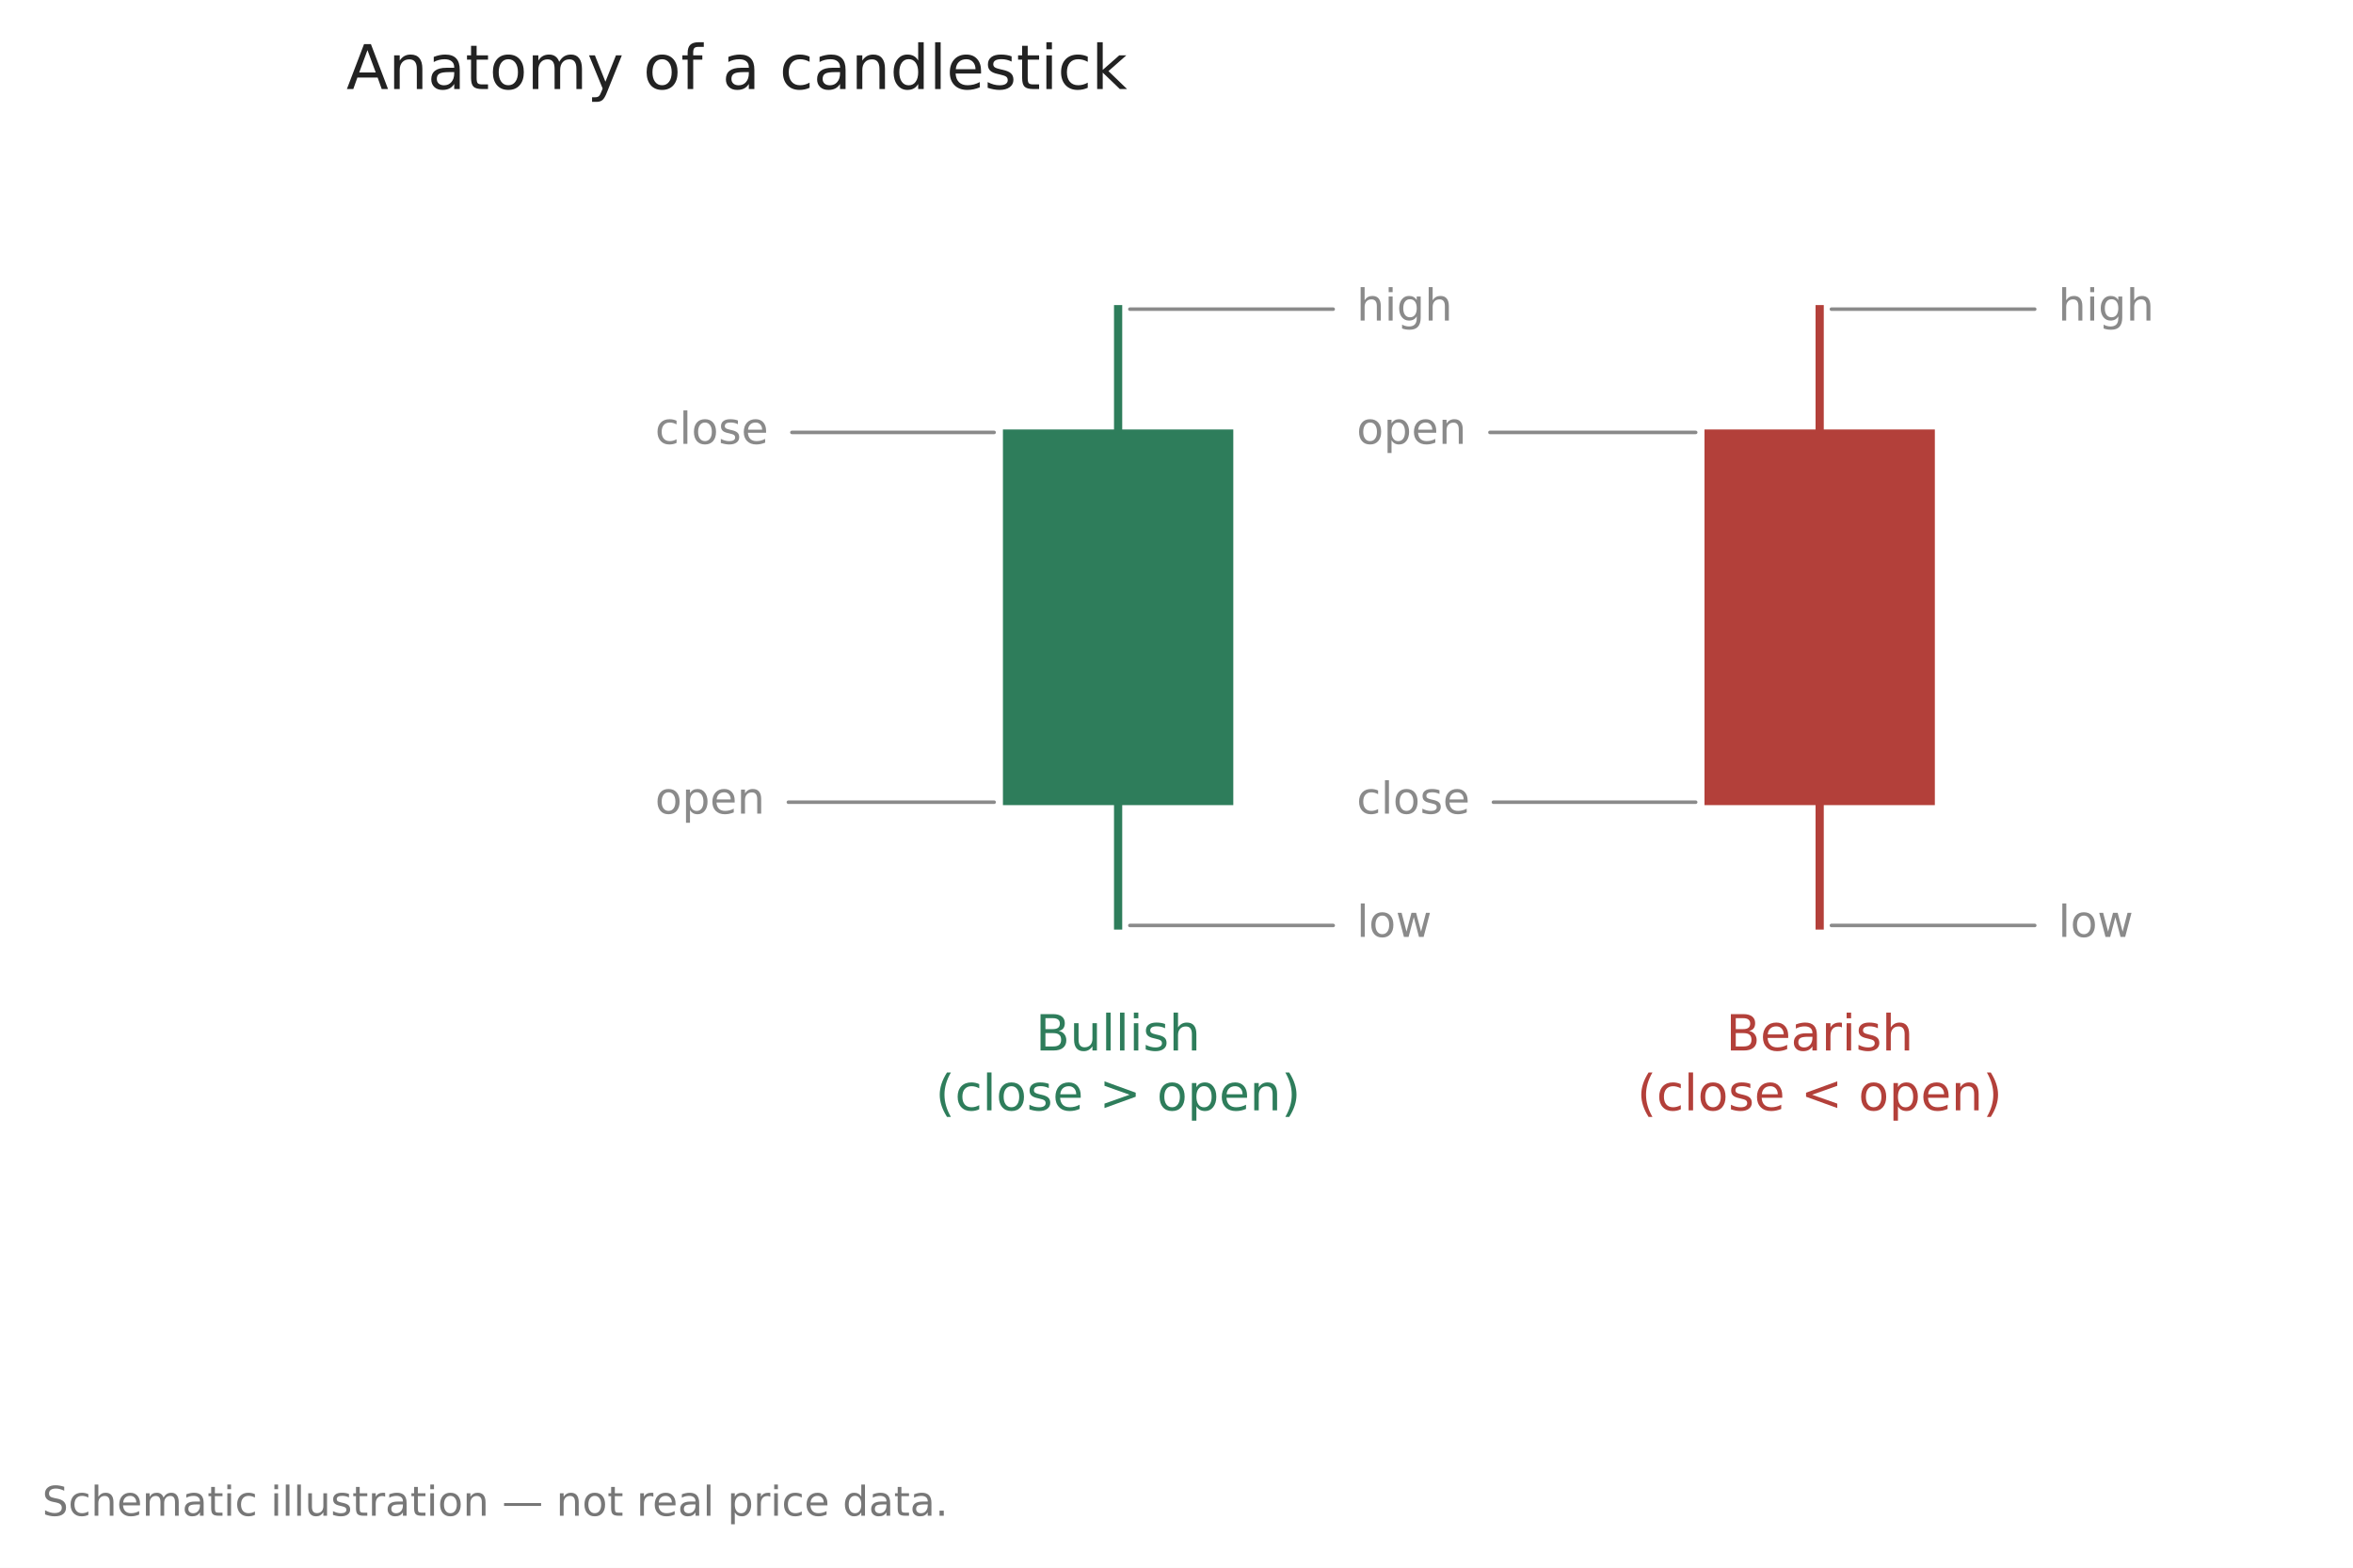
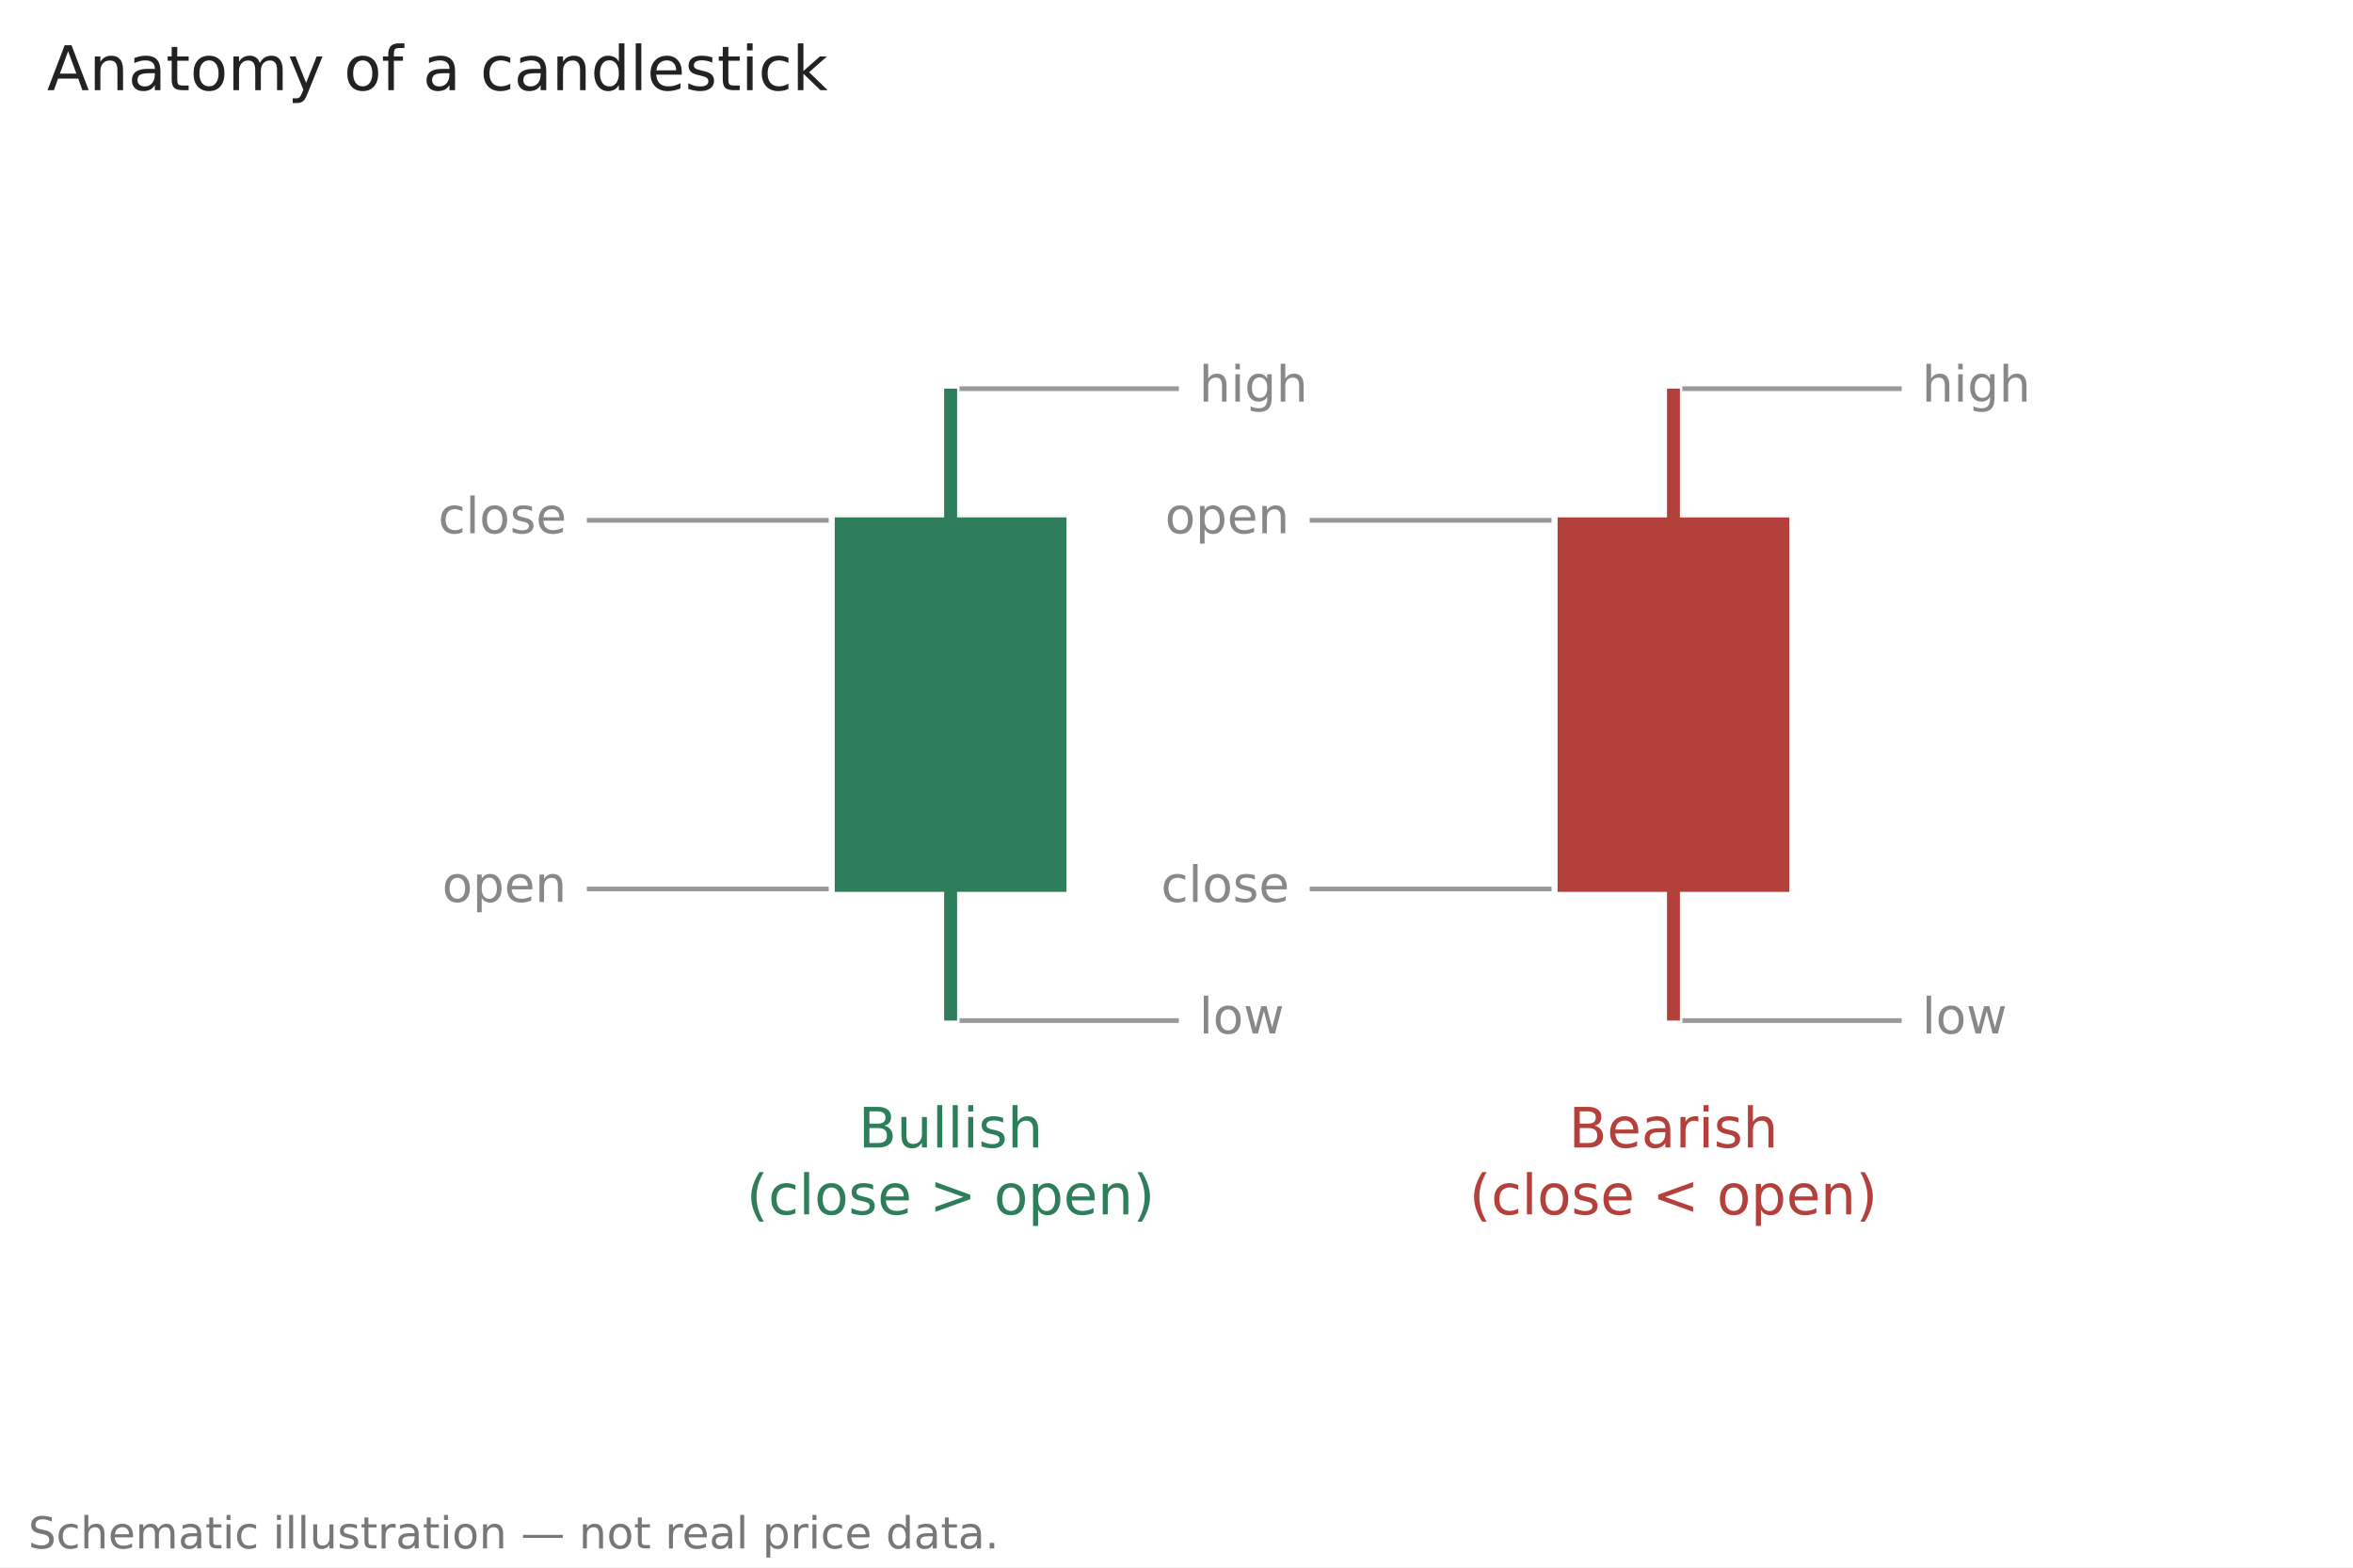
- <svg xmlns="http://www.w3.org/2000/svg" xmlns:xlink="http://www.w3.org/1999/xlink" width="401.04pt" height="267.228pt" viewBox="0 0 401.04 267.228" version="1.1">
+ <svg xmlns="http://www.w3.org/2000/svg" width="401.04pt" height="267.12pt" viewBox="0 0 401.04 267.12" version="1.1">
  <defs>
    <style type="text/css">*{stroke-linejoin: round; stroke-linecap: butt}</style>
  </defs>
  <g id="figure_1">
    <g id="patch_1">
-       <path d="M 0 267.228  L 401.04 267.228  L 401.04 0  L 0 0  z " style="fill: #ffffff" />
+       <path d="M 0 267.12  L 401.04 267.12  L 401.04 0  L 0 0  z " style="fill: #ffffff" />
    </g>
    <g id="axes_1">
      <g id="patch_2">
-         <path d="M 59.04 220.762  L 393.84 220.762  L 393.84 21.178  L 59.04 21.178  z " style="fill: #ffffff" />
+         <path d="M 142.77 151.51  L 181.27 151.51  L 181.27 88.684  L 142.77 88.684  z " clip-path="url(#p4217f187a1)" style="fill: #2e7d5b; stroke: #2e7d5b; stroke-linejoin: miter" />
      </g>
      <g id="patch_3">
-         <path d="M 171.437 136.727  L 209.7 136.727  L 209.7 73.7  L 171.437 73.7  z " clip-path="url(#p372384326c)" style="fill: #2e7d5b; stroke: #2e7d5b; stroke-linejoin: miter" />
+         <path d="M 265.97 151.51  L 304.47 151.51  L 304.47 88.684  L 265.97 88.684  z " clip-path="url(#p4217f187a1)" style="fill: #b3403a; stroke: #b3403a; stroke-linejoin: miter" />
      </g>
-       <g id="patch_4">
-         <path d="M 291.009 136.727  L 329.271 136.727  L 329.271 73.7  L 291.009 73.7  z " clip-path="url(#p372384326c)" style="fill: #b3403a; stroke: #b3403a; stroke-linejoin: miter" />
-       </g>
-       <g id="matplotlib.axis_1" />
-       <g id="matplotlib.axis_2" />
      <g id="line2d_1">
-         <path d="M 190.569 157.736  L 190.569 52.692  " clip-path="url(#p372384326c)" style="fill: none; stroke: #2e7d5b; stroke-width: 1.4; stroke-linecap: square" />
+         <path d="M 162.02 173.949  L 162.02 66.246  " clip-path="url(#p4217f187a1)" style="fill: none; stroke: #2e7d5b; stroke-width: 2.2" />
      </g>
      <g id="line2d_2">
-         <path d="M 310.14 157.736  L 310.14 52.692  " clip-path="url(#p372384326c)" style="fill: none; stroke: #b3403a; stroke-width: 1.4; stroke-linecap: square" />
+         <path d="M 163.945 66.246  L 200.52 66.246  " clip-path="url(#p4217f187a1)" style="fill: none; stroke: #999999; stroke-width: 0.8; stroke-linecap: square" />
+       </g>
+       <g id="line2d_3">
+         <path d="M 163.945 173.949  L 200.52 173.949  " clip-path="url(#p4217f187a1)" style="fill: none; stroke: #999999; stroke-width: 0.8; stroke-linecap: square" />
+       </g>
+       <g id="line2d_4">
+         <path d="M 100.42 88.684  L 140.845 88.684  " clip-path="url(#p4217f187a1)" style="fill: none; stroke: #999999; stroke-width: 0.8; stroke-linecap: square" />
+       </g>
+       <g id="line2d_5">
+         <path d="M 100.42 151.51  L 140.845 151.51  " clip-path="url(#p4217f187a1)" style="fill: none; stroke: #999999; stroke-width: 0.8; stroke-linecap: square" />
+       </g>
+       <g id="line2d_6">
+         <path d="M 285.22 173.949  L 285.22 66.246  " clip-path="url(#p4217f187a1)" style="fill: none; stroke: #b3403a; stroke-width: 2.2" />
+       </g>
+       <g id="line2d_7">
+         <path d="M 287.145 66.246  L 323.719 66.246  " clip-path="url(#p4217f187a1)" style="fill: none; stroke: #999999; stroke-width: 0.8; stroke-linecap: square" />
+       </g>
+       <g id="line2d_8">
+         <path d="M 287.145 173.949  L 323.719 173.949  " clip-path="url(#p4217f187a1)" style="fill: none; stroke: #999999; stroke-width: 0.8; stroke-linecap: square" />
+       </g>
+       <g id="line2d_9">
+         <path d="M 223.62 151.51  L 264.045 151.51  " clip-path="url(#p4217f187a1)" style="fill: none; stroke: #999999; stroke-width: 0.8; stroke-linecap: square" />
+       </g>
+       <g id="line2d_10">
+         <path d="M 223.62 88.684  L 264.045 88.684  " clip-path="url(#p4217f187a1)" style="fill: none; stroke: #999999; stroke-width: 0.8; stroke-linecap: square" />
      </g>
      <g id="text_1">
-         <g style="fill: #2e7d5b" transform="translate(176.5097 179.0468) scale(0.085 -0.085)">
-           <defs>
-             <path id="DejaVuSans-25" d="M 1259 2228  L 1259 519  L 2272 519  Q 2781 519 3026 730  Q 3272 941 3272 1375  Q 3272 1813 3026 2020  Q 2781 2228 2272 2228  L 1259 2228  z M 1259 4147  L 1259 2741  L 2194 2741  Q 2656 2741 2882 2914  Q 3109 3088 3109 3444  Q 3109 3797 2882 3972  Q 2656 4147 2194 4147  L 1259 4147  z M 628 4666  L 2241 4666  Q 2963 4666 3353 4366  Q 3744 4066 3744 3513  Q 3744 3084 3544 2831  Q 3344 2578 2956 2516  Q 3422 2416 3680 2098  Q 3938 1781 3938 1306  Q 3938 681 3513 340  Q 3088 0 2303 0  L 628 0  L 628 4666  z " transform="scale(0.015625)" />
-             <path id="DejaVuSans-58" d="M 544 1381  L 544 3500  L 1119 3500  L 1119 1403  Q 1119 906 1312 657  Q 1506 409 1894 409  Q 2359 409 2629 706  Q 2900 1003 2900 1516  L 2900 3500  L 3475 3500  L 3475 0  L 2900 0  L 2900 538  Q 2691 219 2414 64  Q 2138 -91 1772 -91  Q 1169 -91 856 284  Q 544 659 544 1381  z M 1991 3584  L 1991 3584  z " transform="scale(0.015625)" />
-             <path id="DejaVuSans-4f" d="M 603 4863  L 1178 4863  L 1178 0  L 603 0  L 603 4863  z " transform="scale(0.015625)" />
-             <path id="DejaVuSans-4c" d="M 603 3500  L 1178 3500  L 1178 0  L 603 0  L 603 3500  z M 603 4863  L 1178 4863  L 1178 4134  L 603 4134  L 603 4863  z " transform="scale(0.015625)" />
-             <path id="DejaVuSans-56" d="M 2834 3397  L 2834 2853  Q 2591 2978 2328 3040  Q 2066 3103 1784 3103  Q 1356 3103 1142 2972  Q 928 2841 928 2578  Q 928 2378 1081 2264  Q 1234 2150 1697 2047  L 1894 2003  Q 2506 1872 2764 1633  Q 3022 1394 3022 966  Q 3022 478 2636 193  Q 2250 -91 1575 -91  Q 1294 -91 989 -36  Q 684 19 347 128  L 347 722  Q 666 556 975 473  Q 1284 391 1588 391  Q 1994 391 2212 530  Q 2431 669 2431 922  Q 2431 1156 2273 1281  Q 2116 1406 1581 1522  L 1381 1569  Q 847 1681 609 1914  Q 372 2147 372 2553  Q 372 3047 722 3315  Q 1072 3584 1716 3584  Q 2034 3584 2315 3537  Q 2597 3491 2834 3397  z " transform="scale(0.015625)" />
-             <path id="DejaVuSans-4b" d="M 3513 2113  L 3513 0  L 2938 0  L 2938 2094  Q 2938 2591 2744 2837  Q 2550 3084 2163 3084  Q 1697 3084 1428 2787  Q 1159 2491 1159 1978  L 1159 0  L 581 0  L 581 4863  L 1159 4863  L 1159 2956  Q 1366 3272 1645 3428  Q 1925 3584 2291 3584  Q 2894 3584 3203 3211  Q 3513 2838 3513 2113  z " transform="scale(0.015625)" />
-           </defs>
-           <use xlink:href="#DejaVuSans-25" />
-           <use xlink:href="#DejaVuSans-58" transform="translate(68.60938 0)" />
-           <use xlink:href="#DejaVuSans-4f" transform="translate(131.9844 0)" />
-           <use xlink:href="#DejaVuSans-4f" transform="translate(159.7656 0)" />
-           <use xlink:href="#DejaVuSans-4c" transform="translate(187.5469 0)" />
-           <use xlink:href="#DejaVuSans-56" transform="translate(215.3281 0)" />
-           <use xlink:href="#DejaVuSans-4b" transform="translate(267.4219 0)" />
-         </g>
-         <g style="fill: #2e7d5b" transform="translate(159.4353 189.2491) scale(0.085 -0.085)">
-           <defs>
-             <path id="DejaVuSans-b" d="M 1984 4856  Q 1566 4138 1362 3434  Q 1159 2731 1159 2009  Q 1159 1288 1364 580  Q 1569 -128 1984 -844  L 1484 -844  Q 1016 -109 783 600  Q 550 1309 550 2009  Q 550 2706 781 3412  Q 1013 4119 1484 4856  L 1984 4856  z " transform="scale(0.015625)" />
-             <path id="DejaVuSans-46" d="M 3122 3366  L 3122 2828  Q 2878 2963 2633 3030  Q 2388 3097 2138 3097  Q 1578 3097 1268 2742  Q 959 2388 959 1747  Q 959 1106 1268 751  Q 1578 397 2138 397  Q 2388 397 2633 464  Q 2878 531 3122 666  L 3122 134  Q 2881 22 2623 -34  Q 2366 -91 2075 -91  Q 1284 -91 818 406  Q 353 903 353 1747  Q 353 2603 823 3093  Q 1294 3584 2113 3584  Q 2378 3584 2631 3529  Q 2884 3475 3122 3366  z " transform="scale(0.015625)" />
-             <path id="DejaVuSans-52" d="M 1959 3097  Q 1497 3097 1228 2736  Q 959 2375 959 1747  Q 959 1119 1226 758  Q 1494 397 1959 397  Q 2419 397 2687 759  Q 2956 1122 2956 1747  Q 2956 2369 2687 2733  Q 2419 3097 1959 3097  z M 1959 3584  Q 2709 3584 3137 3096  Q 3566 2609 3566 1747  Q 3566 888 3137 398  Q 2709 -91 1959 -91  Q 1206 -91 779 398  Q 353 888 353 1747  Q 353 2609 779 3096  Q 1206 3584 1959 3584  z " transform="scale(0.015625)" />
-             <path id="DejaVuSans-48" d="M 3597 1894  L 3597 1613  L 953 1613  Q 991 1019 1311 708  Q 1631 397 2203 397  Q 2534 397 2845 478  Q 3156 559 3463 722  L 3463 178  Q 3153 47 2828 -22  Q 2503 -91 2169 -91  Q 1331 -91 842 396  Q 353 884 353 1716  Q 353 2575 817 3079  Q 1281 3584 2069 3584  Q 2775 3584 3186 3129  Q 3597 2675 3597 1894  z M 3022 2063  Q 3016 2534 2758 2815  Q 2500 3097 2075 3097  Q 1594 3097 1305 2825  Q 1016 2553 972 2059  L 3022 2063  z " transform="scale(0.015625)" />
-             <path id="DejaVuSans-3" transform="scale(0.015625)" />
-             <path id="DejaVuSans-21" d="M 678 3150  L 678 3719  L 4684 2266  L 4684 1747  L 678 294  L 678 863  L 3897 2003  L 678 3150  z " transform="scale(0.015625)" />
-             <path id="DejaVuSans-53" d="M 1159 525  L 1159 -1331  L 581 -1331  L 581 3500  L 1159 3500  L 1159 2969  Q 1341 3281 1617 3432  Q 1894 3584 2278 3584  Q 2916 3584 3314 3078  Q 3713 2572 3713 1747  Q 3713 922 3314 415  Q 2916 -91 2278 -91  Q 1894 -91 1617 61  Q 1341 213 1159 525  z M 3116 1747  Q 3116 2381 2855 2742  Q 2594 3103 2138 3103  Q 1681 3103 1420 2742  Q 1159 2381 1159 1747  Q 1159 1113 1420 752  Q 1681 391 2138 391  Q 2594 391 2855 752  Q 3116 1113 3116 1747  z " transform="scale(0.015625)" />
-             <path id="DejaVuSans-51" d="M 3513 2113  L 3513 0  L 2938 0  L 2938 2094  Q 2938 2591 2744 2837  Q 2550 3084 2163 3084  Q 1697 3084 1428 2787  Q 1159 2491 1159 1978  L 1159 0  L 581 0  L 581 3500  L 1159 3500  L 1159 2956  Q 1366 3272 1645 3428  Q 1925 3584 2291 3584  Q 2894 3584 3203 3211  Q 3513 2838 3513 2113  z " transform="scale(0.015625)" />
-             <path id="DejaVuSans-c" d="M 513 4856  L 1013 4856  Q 1481 4119 1714 3412  Q 1947 2706 1947 2009  Q 1947 1309 1714 600  Q 1481 -109 1013 -844  L 513 -844  Q 928 -128 1133 580  Q 1338 1288 1338 2009  Q 1338 2731 1133 3434  Q 928 4138 513 4856  z " transform="scale(0.015625)" />
-           </defs>
-           <use xlink:href="#DejaVuSans-b" />
-           <use xlink:href="#DejaVuSans-46" transform="translate(39.01562 0)" />
-           <use xlink:href="#DejaVuSans-4f" transform="translate(94 0)" />
-           <use xlink:href="#DejaVuSans-52" transform="translate(121.7812 0)" />
-           <use xlink:href="#DejaVuSans-56" transform="translate(182.9688 0)" />
-           <use xlink:href="#DejaVuSans-48" transform="translate(235.0625 0)" />
-           <use xlink:href="#DejaVuSans-3" transform="translate(296.5938 0)" />
-           <use xlink:href="#DejaVuSans-21" transform="translate(328.375 0)" />
-           <use xlink:href="#DejaVuSans-3" transform="translate(412.1719 0)" />
-           <use xlink:href="#DejaVuSans-52" transform="translate(443.9531 0)" />
-           <use xlink:href="#DejaVuSans-53" transform="translate(505.1406 0)" />
-           <use xlink:href="#DejaVuSans-48" transform="translate(568.625 0)" />
-           <use xlink:href="#DejaVuSans-51" transform="translate(630.1562 0)" />
-           <use xlink:href="#DejaVuSans-c" transform="translate(693.5312 0)" />
-         </g>
-       </g>
-       <g id="patch_5">
-         <path d="M 227.225 52.692  Q 209.897 52.692 192.569 52.692  " style="fill: none; stroke: #8a8a8a; stroke-width: 0.6; stroke-linecap: round" />
+         <text style="font-size: 8.5px; font-family: 'DejaVu Sans'; text-anchor: start; fill: #888888" x="204.37" y="68.454" transform="rotate(-0 204.37 68.4541)">high</text>
      </g>
      <g id="text_2">
-         <g style="fill: #8a8a8a" transform="translate(231.2229 54.64016) scale(0.075 -0.075)">
-           <defs>
-             <path id="DejaVuSans-4a" d="M 2906 1791  Q 2906 2416 2648 2759  Q 2391 3103 1925 3103  Q 1463 3103 1205 2759  Q 947 2416 947 1791  Q 947 1169 1205 825  Q 1463 481 1925 481  Q 2391 481 2648 825  Q 2906 1169 2906 1791  z M 3481 434  Q 3481 -459 3084 -895  Q 2688 -1331 1869 -1331  Q 1566 -1331 1297 -1286  Q 1028 -1241 775 -1147  L 775 -588  Q 1028 -725 1275 -790  Q 1522 -856 1778 -856  Q 2344 -856 2625 -561  Q 2906 -266 2906 331  L 2906 616  Q 2728 306 2450 153  Q 2172 0 1784 0  Q 1141 0 747 490  Q 353 981 353 1791  Q 353 2603 747 3093  Q 1141 3584 1784 3584  Q 2172 3584 2450 3431  Q 2728 3278 2906 2969  L 2906 3500  L 3481 3500  L 3481 434  z " transform="scale(0.015625)" />
-           </defs>
-           <use xlink:href="#DejaVuSans-4b" />
-           <use xlink:href="#DejaVuSans-4c" transform="translate(63.375 0)" />
-           <use xlink:href="#DejaVuSans-4a" transform="translate(91.15625 0)" />
-           <use xlink:href="#DejaVuSans-4b" transform="translate(154.6406 0)" />
-         </g>
-       </g>
-       <g id="patch_6">
-         <path d="M 227.229 157.736  Q 209.899 157.736 192.569 157.736  " style="fill: none; stroke: #8a8a8a; stroke-width: 0.6; stroke-linecap: round" />
+         <text style="font-size: 8.5px; font-family: 'DejaVu Sans'; text-anchor: start; fill: #888888" x="204.37" y="176.157" transform="rotate(-0 204.37 176.1569)">low</text>
      </g>
      <g id="text_3">
-         <g style="fill: #8a8a8a" transform="translate(231.2229 159.6844) scale(0.075 -0.075)">
-           <defs>
-             <path id="DejaVuSans-5a" d="M 269 3500  L 844 3500  L 1563 769  L 2278 3500  L 2956 3500  L 3675 769  L 4391 3500  L 4966 3500  L 4050 0  L 3372 0  L 2619 2869  L 1863 0  L 1184 0  L 269 3500  z " transform="scale(0.015625)" />
-           </defs>
-           <use xlink:href="#DejaVuSans-4f" />
-           <use xlink:href="#DejaVuSans-52" transform="translate(27.78125 0)" />
-           <use xlink:href="#DejaVuSans-5a" transform="translate(88.96875 0)" />
-         </g>
-       </g>
-       <g id="patch_7">
-         <path d="M 134.369 136.727  Q 151.905 136.727 169.442 136.727  " style="fill: none; stroke: #8a8a8a; stroke-width: 0.6; stroke-linecap: round" />
+         <text style="font-size: 8.5px; font-family: 'DejaVu Sans'; text-anchor: end; fill: #888888" x="96.57" y="90.892" transform="rotate(-0 96.57043 90.89218)">close</text>
      </g>
      <g id="text_4">
-         <g style="fill: #8a8a8a" transform="translate(111.6514 138.6752) scale(0.075 -0.075)">
-           <use xlink:href="#DejaVuSans-52" />
-           <use xlink:href="#DejaVuSans-53" transform="translate(61.1875 0)" />
-           <use xlink:href="#DejaVuSans-48" transform="translate(124.6719 0)" />
-           <use xlink:href="#DejaVuSans-51" transform="translate(186.2031 0)" />
-         </g>
-       </g>
-       <g id="patch_8">
-         <path d="M 134.966 73.7  Q 152.202 73.7 169.438 73.7  " style="fill: none; stroke: #8a8a8a; stroke-width: 0.6; stroke-linecap: round" />
+         <text style="font-size: 8.5px; font-family: 'DejaVu Sans'; text-anchor: end; fill: #888888" x="96.57" y="153.718" transform="rotate(-0 96.57043 153.7185)">open</text>
      </g>
      <g id="text_5">
-         <g style="fill: #8a8a8a" transform="translate(111.6514 75.649) scale(0.075 -0.075)">
-           <use xlink:href="#DejaVuSans-46" />
-           <use xlink:href="#DejaVuSans-4f" transform="translate(54.98438 0)" />
-           <use xlink:href="#DejaVuSans-52" transform="translate(82.76562 0)" />
-           <use xlink:href="#DejaVuSans-56" transform="translate(143.9531 0)" />
-           <use xlink:href="#DejaVuSans-48" transform="translate(196.0469 0)" />
-         </g>
+         <text style="font-size: 9.5px; font-family: 'DejaVu Sans'; fill: #2e7d5b" transform="translate(146.3073 195.5808)">Bullish</text>
+         <text style="font-size: 9.5px; font-family: 'DejaVu Sans'; fill: #2e7d5b" transform="translate(127.2242 206.9834)">(close &gt; open)</text>
      </g>
      <g id="text_6">
-         <g style="fill: #b3403a" transform="translate(294.1693 179.0468) scale(0.085 -0.085)">
-           <defs>
-             <path id="DejaVuSans-44" d="M 2194 1759  Q 1497 1759 1228 1600  Q 959 1441 959 1056  Q 959 750 1161 570  Q 1363 391 1709 391  Q 2188 391 2477 730  Q 2766 1069 2766 1631  L 2766 1759  L 2194 1759  z M 3341 1997  L 3341 0  L 2766 0  L 2766 531  Q 2569 213 2275 61  Q 1981 -91 1556 -91  Q 1019 -91 701 211  Q 384 513 384 1019  Q 384 1609 779 1909  Q 1175 2209 1959 2209  L 2766 2209  L 2766 2266  Q 2766 2663 2505 2880  Q 2244 3097 1772 3097  Q 1472 3097 1187 3025  Q 903 2953 641 2809  L 641 3341  Q 956 3463 1253 3523  Q 1550 3584 1831 3584  Q 2591 3584 2966 3190  Q 3341 2797 3341 1997  z " transform="scale(0.015625)" />
-             <path id="DejaVuSans-55" d="M 2631 2963  Q 2534 3019 2420 3045  Q 2306 3072 2169 3072  Q 1681 3072 1420 2755  Q 1159 2438 1159 1844  L 1159 0  L 581 0  L 581 3500  L 1159 3500  L 1159 2956  Q 1341 3275 1631 3429  Q 1922 3584 2338 3584  Q 2397 3584 2469 3576  Q 2541 3569 2628 3553  L 2631 2963  z " transform="scale(0.015625)" />
-           </defs>
-           <use xlink:href="#DejaVuSans-25" />
-           <use xlink:href="#DejaVuSans-48" transform="translate(68.60938 0)" />
-           <use xlink:href="#DejaVuSans-44" transform="translate(130.1406 0)" />
-           <use xlink:href="#DejaVuSans-55" transform="translate(191.4219 0)" />
-           <use xlink:href="#DejaVuSans-4c" transform="translate(232.5312 0)" />
-           <use xlink:href="#DejaVuSans-56" transform="translate(260.3125 0)" />
-           <use xlink:href="#DejaVuSans-4b" transform="translate(312.4062 0)" />
-         </g>
-         <g style="fill: #b3403a" transform="translate(279.0068 189.2491) scale(0.085 -0.085)">
-           <defs>
-             <path id="DejaVuSans-1f" d="M 4684 3150  L 1459 2003  L 4684 863  L 4684 294  L 678 1747  L 678 2266  L 4684 3719  L 4684 3150  z " transform="scale(0.015625)" />
-           </defs>
-           <use xlink:href="#DejaVuSans-b" />
-           <use xlink:href="#DejaVuSans-46" transform="translate(39.01562 0)" />
-           <use xlink:href="#DejaVuSans-4f" transform="translate(94 0)" />
-           <use xlink:href="#DejaVuSans-52" transform="translate(121.7812 0)" />
-           <use xlink:href="#DejaVuSans-56" transform="translate(182.9688 0)" />
-           <use xlink:href="#DejaVuSans-48" transform="translate(235.0625 0)" />
-           <use xlink:href="#DejaVuSans-3" transform="translate(296.5938 0)" />
-           <use xlink:href="#DejaVuSans-1f" transform="translate(328.375 0)" />
-           <use xlink:href="#DejaVuSans-3" transform="translate(412.1719 0)" />
-           <use xlink:href="#DejaVuSans-52" transform="translate(443.9531 0)" />
-           <use xlink:href="#DejaVuSans-53" transform="translate(505.1406 0)" />
-           <use xlink:href="#DejaVuSans-48" transform="translate(568.625 0)" />
-           <use xlink:href="#DejaVuSans-51" transform="translate(630.1562 0)" />
-           <use xlink:href="#DejaVuSans-c" transform="translate(693.5312 0)" />
-         </g>
-       </g>
-       <g id="patch_9">
-         <path d="M 346.796 52.692  Q 329.468 52.692 312.14 52.692  " style="fill: none; stroke: #8a8a8a; stroke-width: 0.6; stroke-linecap: round" />
+         <text style="font-size: 8.5px; font-family: 'DejaVu Sans'; text-anchor: start; fill: #888888" x="327.569" y="68.454" transform="rotate(-0 327.5695 68.4541)">high</text>
      </g>
      <g id="text_7">
-         <g style="fill: #8a8a8a" transform="translate(350.7943 54.64016) scale(0.075 -0.075)">
-           <use xlink:href="#DejaVuSans-4b" />
-           <use xlink:href="#DejaVuSans-4c" transform="translate(63.375 0)" />
-           <use xlink:href="#DejaVuSans-4a" transform="translate(91.15625 0)" />
-           <use xlink:href="#DejaVuSans-4b" transform="translate(154.6406 0)" />
-         </g>
-       </g>
-       <g id="patch_10">
-         <path d="M 346.8 157.736  Q 329.47 157.736 312.14 157.736  " style="fill: none; stroke: #8a8a8a; stroke-width: 0.6; stroke-linecap: round" />
+         <text style="font-size: 8.5px; font-family: 'DejaVu Sans'; text-anchor: start; fill: #888888" x="327.569" y="176.157" transform="rotate(-0 327.5695 176.1569)">low</text>
      </g>
      <g id="text_8">
-         <g style="fill: #8a8a8a" transform="translate(350.7943 159.6844) scale(0.075 -0.075)">
-           <use xlink:href="#DejaVuSans-4f" />
-           <use xlink:href="#DejaVuSans-52" transform="translate(27.78125 0)" />
-           <use xlink:href="#DejaVuSans-5a" transform="translate(88.96875 0)" />
-         </g>
-       </g>
-       <g id="patch_11">
-         <path d="M 254.537 136.727  Q 271.773 136.727 289.01 136.727  " style="fill: none; stroke: #8a8a8a; stroke-width: 0.6; stroke-linecap: round" />
+         <text style="font-size: 8.5px; font-family: 'DejaVu Sans'; text-anchor: end; fill: #888888" x="219.77" y="153.719" transform="rotate(-0 219.7699 153.7188)">close</text>
      </g>
      <g id="text_9">
-         <g style="fill: #8a8a8a" transform="translate(231.2229 138.6755) scale(0.075 -0.075)">
-           <use xlink:href="#DejaVuSans-46" />
-           <use xlink:href="#DejaVuSans-4f" transform="translate(54.98438 0)" />
-           <use xlink:href="#DejaVuSans-52" transform="translate(82.76562 0)" />
-           <use xlink:href="#DejaVuSans-56" transform="translate(143.9531 0)" />
-           <use xlink:href="#DejaVuSans-48" transform="translate(196.0469 0)" />
-         </g>
-       </g>
-       <g id="patch_12">
-         <path d="M 253.94 73.7  Q 271.477 73.7 289.013 73.7  " style="fill: none; stroke: #8a8a8a; stroke-width: 0.6; stroke-linecap: round" />
+         <text style="font-size: 8.5px; font-family: 'DejaVu Sans'; text-anchor: end; fill: #888888" x="219.77" y="90.892" transform="rotate(-0 219.7699 90.89185)">open</text>
      </g>
      <g id="text_10">
-         <g style="fill: #8a8a8a" transform="translate(231.2229 75.64871) scale(0.075 -0.075)">
-           <use xlink:href="#DejaVuSans-52" />
-           <use xlink:href="#DejaVuSans-53" transform="translate(61.1875 0)" />
-           <use xlink:href="#DejaVuSans-48" transform="translate(124.6719 0)" />
-           <use xlink:href="#DejaVuSans-51" transform="translate(186.2031 0)" />
-         </g>
+         <text style="font-size: 9.5px; font-family: 'DejaVu Sans'; fill: #b3403a" transform="translate(267.37 195.5808)">Bearish</text>
+         <text style="font-size: 9.5px; font-family: 'DejaVu Sans'; fill: #b3403a" transform="translate(250.4237 206.9834)">(close &lt; open)</text>
      </g>
      <g id="text_11">
-         <g style="fill: #222222" transform="translate(59.04 15.17836) scale(0.105 -0.105)">
-           <defs>
-             <path id="DejaVuSans-24" d="M 2188 4044  L 1331 1722  L 3047 1722  L 2188 4044  z M 1831 4666  L 2547 4666  L 4325 0  L 3669 0  L 3244 1197  L 1141 1197  L 716 0  L 50 0  L 1831 4666  z " transform="scale(0.015625)" />
-             <path id="DejaVuSans-57" d="M 1172 4494  L 1172 3500  L 2356 3500  L 2356 3053  L 1172 3053  L 1172 1153  Q 1172 725 1289 603  Q 1406 481 1766 481  L 2356 481  L 2356 0  L 1766 0  Q 1100 0 847 248  Q 594 497 594 1153  L 594 3053  L 172 3053  L 172 3500  L 594 3500  L 594 4494  L 1172 4494  z " transform="scale(0.015625)" />
-             <path id="DejaVuSans-50" d="M 3328 2828  Q 3544 3216 3844 3400  Q 4144 3584 4550 3584  Q 5097 3584 5394 3201  Q 5691 2819 5691 2113  L 5691 0  L 5113 0  L 5113 2094  Q 5113 2597 4934 2840  Q 4756 3084 4391 3084  Q 3944 3084 3684 2787  Q 3425 2491 3425 1978  L 3425 0  L 2847 0  L 2847 2094  Q 2847 2600 2669 2842  Q 2491 3084 2119 3084  Q 1678 3084 1418 2786  Q 1159 2488 1159 1978  L 1159 0  L 581 0  L 581 3500  L 1159 3500  L 1159 2956  Q 1356 3278 1631 3431  Q 1906 3584 2284 3584  Q 2666 3584 2933 3390  Q 3200 3197 3328 2828  z " transform="scale(0.015625)" />
-             <path id="DejaVuSans-5c" d="M 2059 -325  Q 1816 -950 1584 -1140  Q 1353 -1331 966 -1331  L 506 -1331  L 506 -850  L 844 -850  Q 1081 -850 1212 -737  Q 1344 -625 1503 -206  L 1606 56  L 191 3500  L 800 3500  L 1894 763  L 2988 3500  L 3597 3500  L 2059 -325  z " transform="scale(0.015625)" />
-             <path id="DejaVuSans-49" d="M 2375 4863  L 2375 4384  L 1825 4384  Q 1516 4384 1395 4259  Q 1275 4134 1275 3809  L 1275 3500  L 2222 3500  L 2222 3053  L 1275 3053  L 1275 0  L 697 0  L 697 3053  L 147 3053  L 147 3500  L 697 3500  L 697 3744  Q 697 4328 969 4595  Q 1241 4863 1831 4863  L 2375 4863  z " transform="scale(0.015625)" />
-             <path id="DejaVuSans-47" d="M 2906 2969  L 2906 4863  L 3481 4863  L 3481 0  L 2906 0  L 2906 525  Q 2725 213 2448 61  Q 2172 -91 1784 -91  Q 1150 -91 751 415  Q 353 922 353 1747  Q 353 2572 751 3078  Q 1150 3584 1784 3584  Q 2172 3584 2448 3432  Q 2725 3281 2906 2969  z M 947 1747  Q 947 1113 1208 752  Q 1469 391 1925 391  Q 2381 391 2643 752  Q 2906 1113 2906 1747  Q 2906 2381 2643 2742  Q 2381 3103 1925 3103  Q 1469 3103 1208 2742  Q 947 2381 947 1747  z " transform="scale(0.015625)" />
-             <path id="DejaVuSans-4e" d="M 581 4863  L 1159 4863  L 1159 1991  L 2875 3500  L 3609 3500  L 1753 1863  L 3688 0  L 2938 0  L 1159 1709  L 1159 0  L 581 0  L 581 4863  z " transform="scale(0.015625)" />
-           </defs>
-           <use xlink:href="#DejaVuSans-24" />
-           <use xlink:href="#DejaVuSans-51" transform="translate(68.40625 0)" />
-           <use xlink:href="#DejaVuSans-44" transform="translate(131.7812 0)" />
-           <use xlink:href="#DejaVuSans-57" transform="translate(193.0625 0)" />
-           <use xlink:href="#DejaVuSans-52" transform="translate(232.2656 0)" />
-           <use xlink:href="#DejaVuSans-50" transform="translate(293.4531 0)" />
-           <use xlink:href="#DejaVuSans-5c" transform="translate(390.8594 0)" />
-           <use xlink:href="#DejaVuSans-3" transform="translate(450.0469 0)" />
-           <use xlink:href="#DejaVuSans-52" transform="translate(481.8281 0)" />
-           <use xlink:href="#DejaVuSans-49" transform="translate(543.0156 0)" />
-           <use xlink:href="#DejaVuSans-3" transform="translate(578.2188 0)" />
-           <use xlink:href="#DejaVuSans-44" transform="translate(610 0)" />
-           <use xlink:href="#DejaVuSans-3" transform="translate(671.2812 0)" />
-           <use xlink:href="#DejaVuSans-46" transform="translate(703.0625 0)" />
-           <use xlink:href="#DejaVuSans-44" transform="translate(758.0469 0)" />
-           <use xlink:href="#DejaVuSans-51" transform="translate(819.3281 0)" />
-           <use xlink:href="#DejaVuSans-47" transform="translate(882.7031 0)" />
-           <use xlink:href="#DejaVuSans-4f" transform="translate(946.1875 0)" />
-           <use xlink:href="#DejaVuSans-48" transform="translate(973.9688 0)" />
-           <use xlink:href="#DejaVuSans-56" transform="translate(1035.5 0)" />
-           <use xlink:href="#DejaVuSans-57" transform="translate(1087.594 0)" />
-           <use xlink:href="#DejaVuSans-4c" transform="translate(1126.797 0)" />
-           <use xlink:href="#DejaVuSans-46" transform="translate(1154.578 0)" />
-           <use xlink:href="#DejaVuSans-4e" transform="translate(1209.562 0)" />
-         </g>
+         <text style="font-size: 10.5px; font-family: 'DejaVu Sans'; text-anchor: start; fill: #222222" x="8.021" y="15.37" transform="rotate(-0 8.0208 15.3696)">Anatomy of a candlestick</text>
      </g>
    </g>
    <g id="text_12">
-       <g style="fill: #777777" transform="translate(7.2 258.3464) scale(0.07 -0.07)">
-         <defs>
-           <path id="DejaVuSans-36" d="M 3425 4513  L 3425 3897  Q 3066 4069 2747 4153  Q 2428 4238 2131 4238  Q 1616 4238 1336 4038  Q 1056 3838 1056 3469  Q 1056 3159 1242 3001  Q 1428 2844 1947 2747  L 2328 2669  Q 3034 2534 3370 2195  Q 3706 1856 3706 1288  Q 3706 609 3251 259  Q 2797 -91 1919 -91  Q 1588 -91 1214 -16  Q 841 59 441 206  L 441 856  Q 825 641 1194 531  Q 1563 422 1919 422  Q 2459 422 2753 634  Q 3047 847 3047 1241  Q 3047 1584 2836 1778  Q 2625 1972 2144 2069  L 1759 2144  Q 1053 2284 737 2584  Q 422 2884 422 3419  Q 422 4038 858 4394  Q 1294 4750 2059 4750  Q 2388 4750 2728 4690  Q 3069 4631 3425 4513  z " transform="scale(0.015625)" />
-           <path id="DejaVuSans-af6" d="M 313 1978  L 6088 1978  L 6088 1528  L 313 1528  L 313 1978  z " transform="scale(0.015625)" />
-           <path id="DejaVuSans-11" d="M 684 794  L 1344 794  L 1344 0  L 684 0  L 684 794  z " transform="scale(0.015625)" />
-         </defs>
-         <use xlink:href="#DejaVuSans-36" />
-         <use xlink:href="#DejaVuSans-46" transform="translate(63.48438 0)" />
-         <use xlink:href="#DejaVuSans-4b" transform="translate(118.4688 0)" />
-         <use xlink:href="#DejaVuSans-48" transform="translate(181.8438 0)" />
-         <use xlink:href="#DejaVuSans-50" transform="translate(243.375 0)" />
-         <use xlink:href="#DejaVuSans-44" transform="translate(340.7812 0)" />
-         <use xlink:href="#DejaVuSans-57" transform="translate(402.0625 0)" />
-         <use xlink:href="#DejaVuSans-4c" transform="translate(441.2656 0)" />
-         <use xlink:href="#DejaVuSans-46" transform="translate(469.0469 0)" />
-         <use xlink:href="#DejaVuSans-3" transform="translate(524.0312 0)" />
-         <use xlink:href="#DejaVuSans-4c" transform="translate(555.8125 0)" />
-         <use xlink:href="#DejaVuSans-4f" transform="translate(583.5938 0)" />
-         <use xlink:href="#DejaVuSans-4f" transform="translate(611.375 0)" />
-         <use xlink:href="#DejaVuSans-58" transform="translate(639.1562 0)" />
-         <use xlink:href="#DejaVuSans-56" transform="translate(702.5312 0)" />
-         <use xlink:href="#DejaVuSans-57" transform="translate(754.625 0)" />
-         <use xlink:href="#DejaVuSans-55" transform="translate(793.8281 0)" />
-         <use xlink:href="#DejaVuSans-44" transform="translate(834.9375 0)" />
-         <use xlink:href="#DejaVuSans-57" transform="translate(896.2188 0)" />
-         <use xlink:href="#DejaVuSans-4c" transform="translate(935.4219 0)" />
-         <use xlink:href="#DejaVuSans-52" transform="translate(963.2031 0)" />
-         <use xlink:href="#DejaVuSans-51" transform="translate(1024.391 0)" />
-         <use xlink:href="#DejaVuSans-3" transform="translate(1087.766 0)" />
-         <use xlink:href="#DejaVuSans-af6" transform="translate(1119.547 0)" />
-         <use xlink:href="#DejaVuSans-3" transform="translate(1219.547 0)" />
-         <use xlink:href="#DejaVuSans-51" transform="translate(1251.328 0)" />
-         <use xlink:href="#DejaVuSans-52" transform="translate(1314.703 0)" />
-         <use xlink:href="#DejaVuSans-57" transform="translate(1375.891 0)" />
-         <use xlink:href="#DejaVuSans-3" transform="translate(1415.094 0)" />
-         <use xlink:href="#DejaVuSans-55" transform="translate(1446.875 0)" />
-         <use xlink:href="#DejaVuSans-48" transform="translate(1485.781 0)" />
-         <use xlink:href="#DejaVuSans-44" transform="translate(1547.312 0)" />
-         <use xlink:href="#DejaVuSans-4f" transform="translate(1608.594 0)" />
-         <use xlink:href="#DejaVuSans-3" transform="translate(1636.375 0)" />
-         <use xlink:href="#DejaVuSans-53" transform="translate(1668.156 0)" />
-         <use xlink:href="#DejaVuSans-55" transform="translate(1731.641 0)" />
-         <use xlink:href="#DejaVuSans-4c" transform="translate(1772.75 0)" />
-         <use xlink:href="#DejaVuSans-46" transform="translate(1800.531 0)" />
-         <use xlink:href="#DejaVuSans-48" transform="translate(1855.516 0)" />
-         <use xlink:href="#DejaVuSans-3" transform="translate(1917.047 0)" />
-         <use xlink:href="#DejaVuSans-47" transform="translate(1948.828 0)" />
-         <use xlink:href="#DejaVuSans-44" transform="translate(2012.312 0)" />
-         <use xlink:href="#DejaVuSans-57" transform="translate(2073.594 0)" />
-         <use xlink:href="#DejaVuSans-44" transform="translate(2112.797 0)" />
-         <use xlink:href="#DejaVuSans-11" transform="translate(2174.078 0)" />
-       </g>
+       <text style="font-size: 7.5px; font-family: 'DejaVu Sans'; text-anchor: start; fill: #777777" x="4.812" y="263.915" transform="rotate(-0 4.81248 263.9146)">Schematic illustration — not real price data.</text>
    </g>
  </g>
  <defs>
-     <clipPath id="p372384326c">
-       <rect x="59.04" y="21.178" width="334.8" height="199.584" />
+     <clipPath id="p4217f187a1">
+       <rect x="8.021" y="21.37" width="384.998" height="224.381" />
    </clipPath>
  </defs>
</svg>
